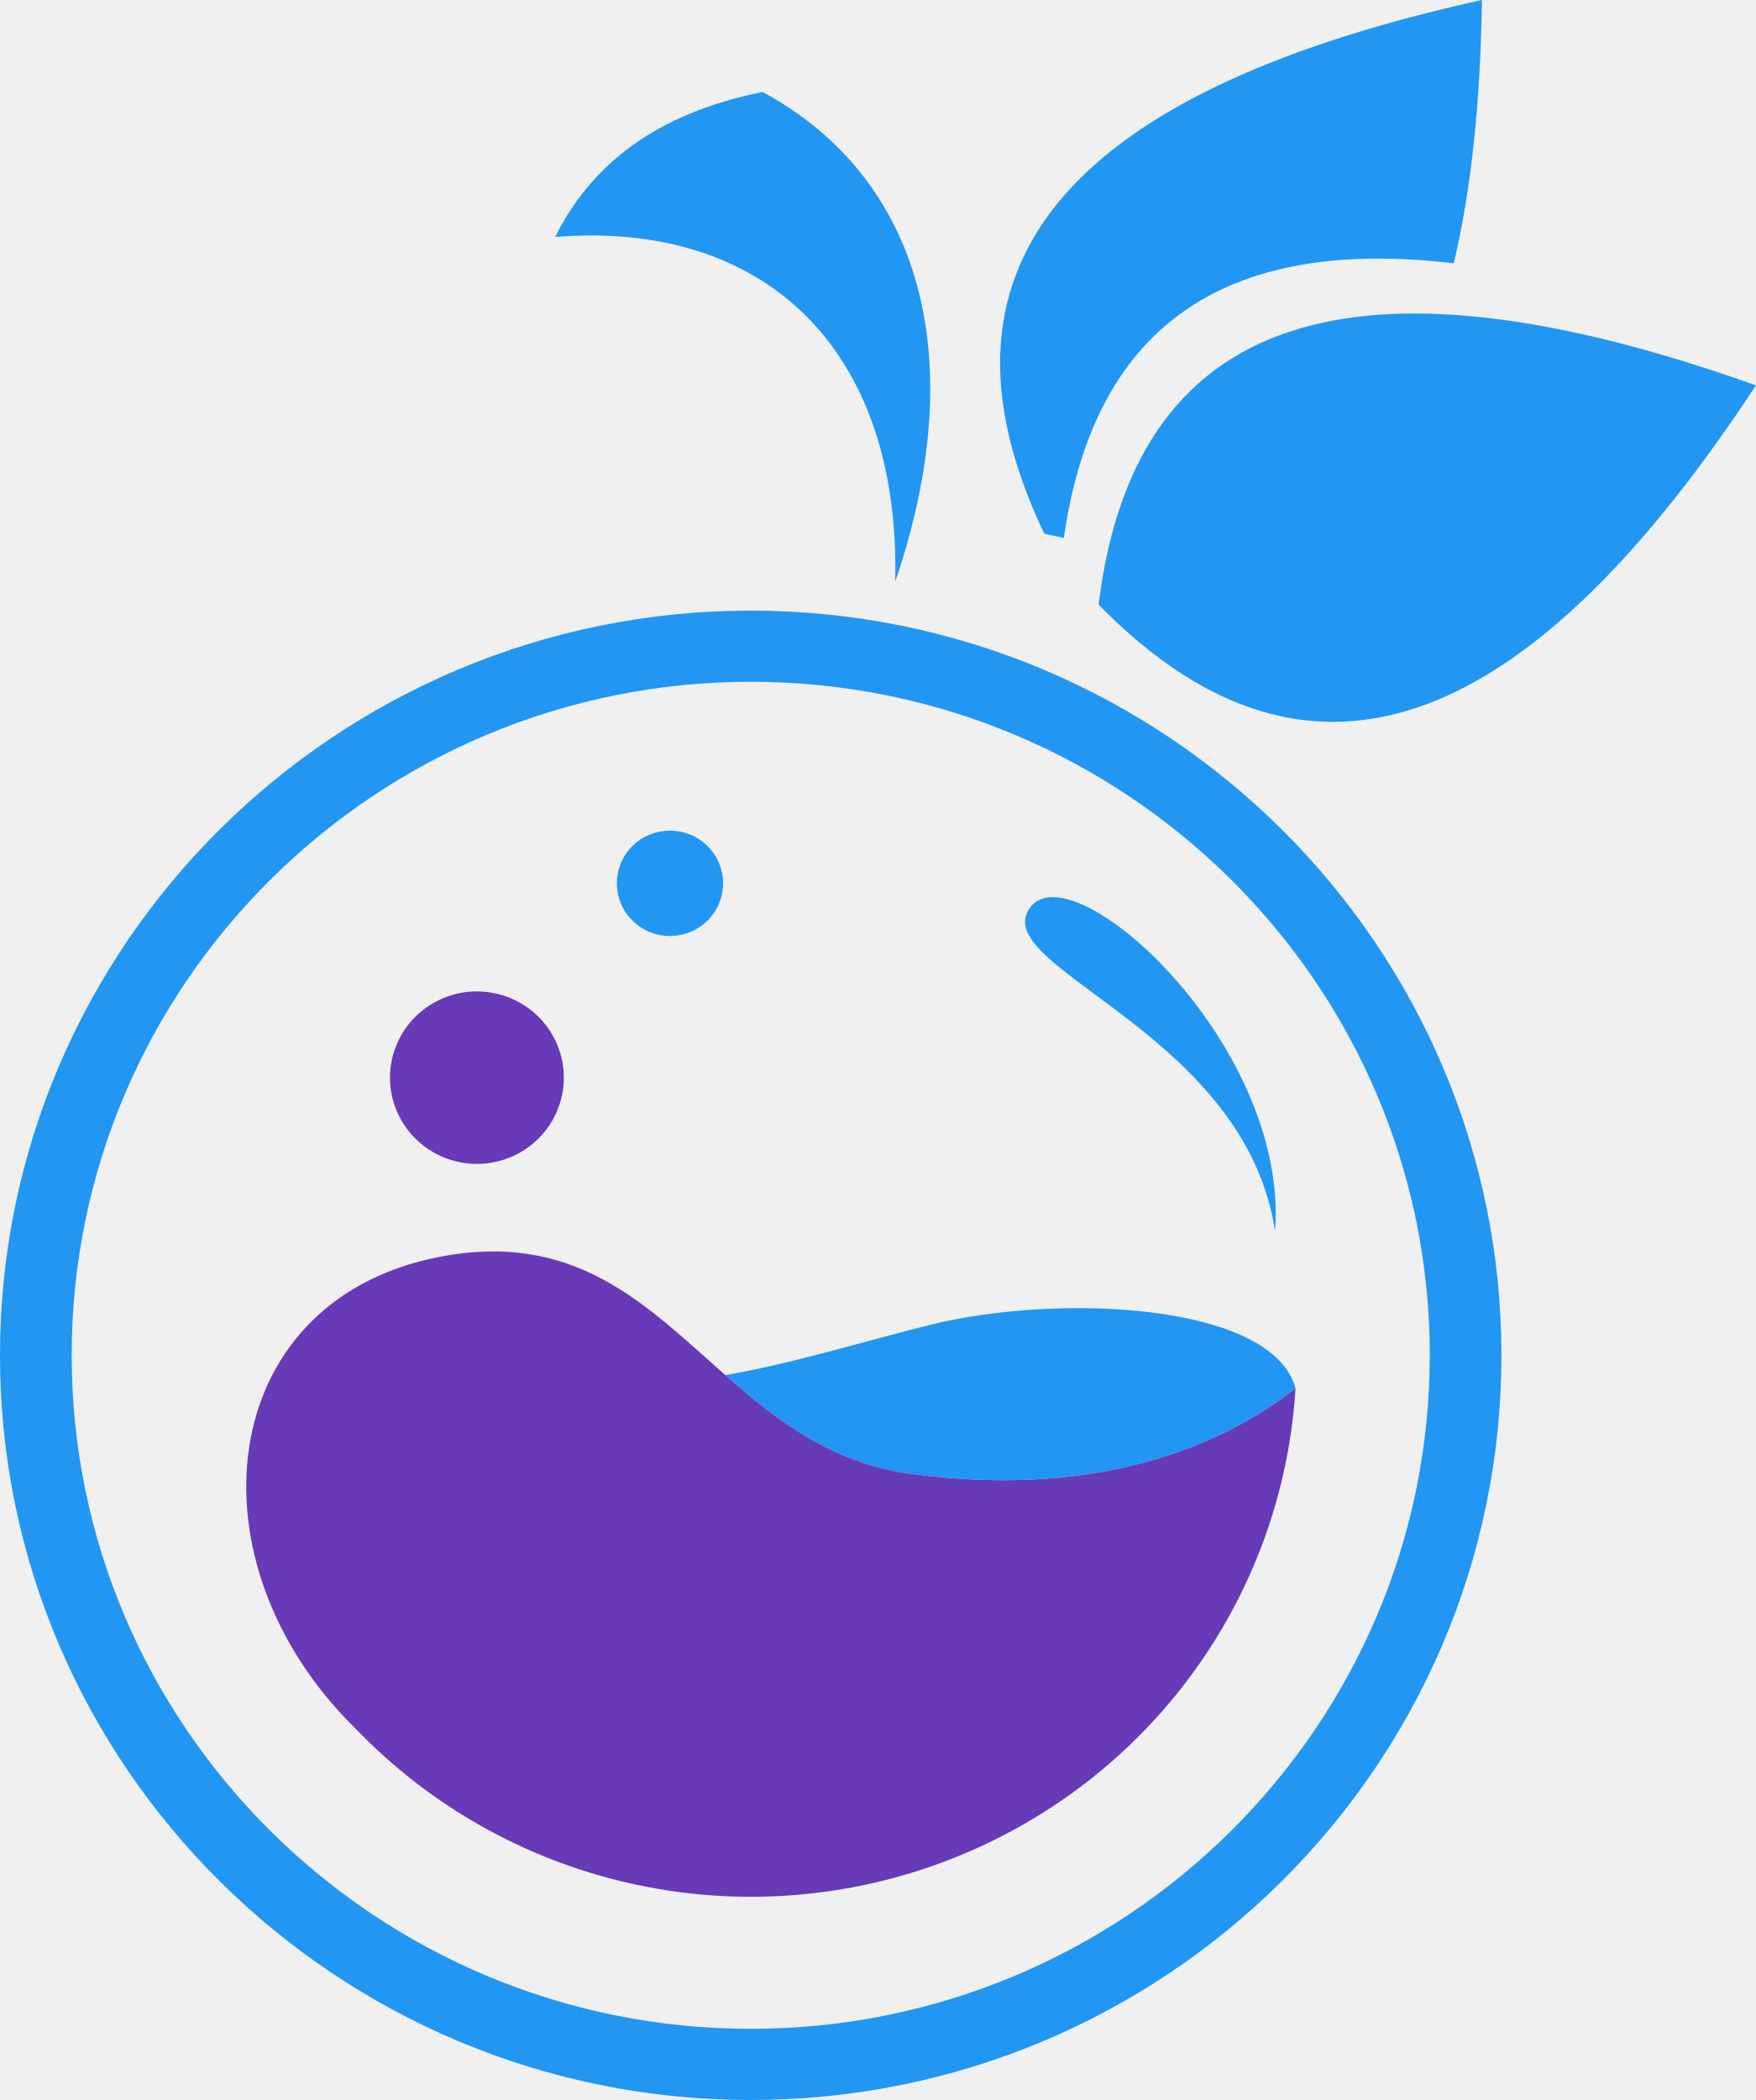
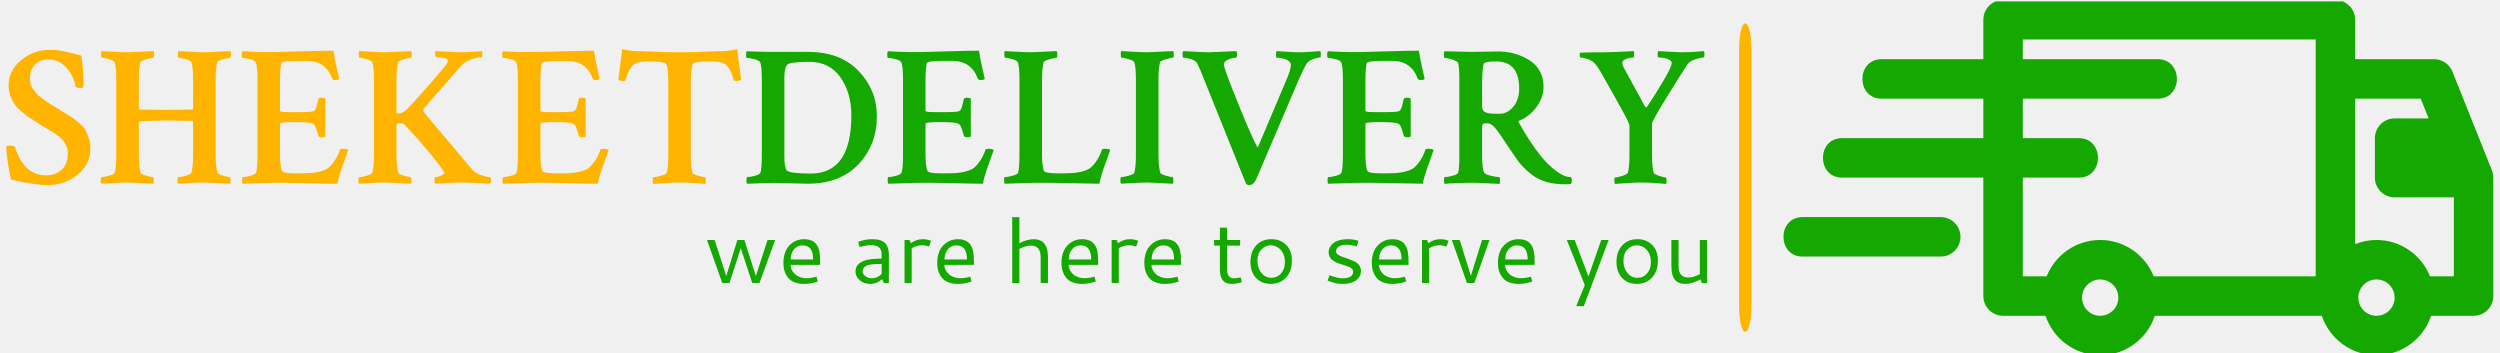
- <svg xmlns="http://www.w3.org/2000/svg" width="46" height="55" viewBox="0 0 46 55" fill="none">
-   <g clip-path="url(#clip0)">
-     <path d="M19.667 55C8.822 55 0 46.25 0 35.497C0 24.743 8.823 15.993 19.667 15.993C30.511 15.993 39.333 24.743 39.333 35.497C39.333 46.25 30.512 55 19.667 55ZM19.667 17.856C9.859 17.856 1.878 25.769 1.878 35.496C1.878 45.223 9.859 53.136 19.667 53.136C29.475 53.136 37.456 45.221 37.456 35.494C37.456 25.767 29.477 17.856 19.667 17.856Z" fill="#2196F3" />
-     <path d="M33.939 36.362C33.327 34.113 27.719 33.871 24.381 34.695C22.633 35.128 20.846 35.692 19.003 36.016C20.352 37.203 21.8 38.325 23.879 38.604C29.036 39.294 32.24 37.69 33.939 36.362Z" fill="#2196F3" />
-     <path d="M23.879 38.604C21.796 38.325 20.352 37.203 19.003 36.016C16.916 34.179 15.059 32.189 11.415 32.938C5.622 34.129 4.86 40.925 9.333 45.292C11.254 47.286 13.72 48.682 16.428 49.308C19.137 49.934 21.971 49.762 24.583 48.814C27.195 47.867 29.471 46.184 31.133 43.972C32.794 41.761 33.77 39.117 33.938 36.364C32.24 37.69 29.036 39.294 23.879 38.604Z" fill="#673AB7" />
-     <path d="M26.91 23.896C26.188 25.433 32.632 27.138 33.403 32.242C33.775 27.218 27.805 21.996 26.91 23.896Z" fill="#2196F3" />
-     <path d="M13.365 30.311C14.527 29.834 15.078 28.513 14.597 27.36C14.116 26.208 12.784 25.661 11.622 26.138C10.46 26.616 9.909 27.936 10.39 29.089C10.871 30.241 12.203 30.788 13.365 30.311Z" fill="#673AB7" />
-     <path d="M18.535 24.11C19.079 23.571 19.079 22.698 18.535 22.159C17.992 21.62 17.111 21.62 16.567 22.159C16.024 22.698 16.024 23.571 16.567 24.11C17.111 24.649 17.992 24.649 18.535 24.11Z" fill="#2196F3" />
-     <path d="M23.451 15.238C25.462 9.348 24.11 4.643 19.979 2.409C17.154 2.978 15.478 4.334 14.544 6.205C20.084 5.761 23.6 9.199 23.451 15.238Z" fill="#2196F3" />
-     <path d="M46 10.092C36.049 6.551 29.768 7.765 28.781 15.835C34.484 21.67 40.229 18.877 46 10.092Z" fill="#2196F3" />
-     <path d="M38.085 6.896C38.547 4.941 38.786 2.63 38.822 0C28.502 2.279 23.847 6.634 27.358 13.978C27.533 14.02 27.701 14.054 27.87 14.088C28.691 8.341 32.303 6.213 38.085 6.896Z" fill="#2196F3" />
+ <svg xmlns="http://www.w3.org/2000/svg" version="1.1" width="1000" height="141" viewBox="0 0 1000 141">
+   <g transform="matrix(1,0,0,1,-0.6060606,0.5483563)">
+     <svg viewBox="0 0 396 56" data-background-color="#ffffff" preserveAspectRatio="xMidYMid meet" height="141" width="1000">
+       <g id="tight-bounds" transform="matrix(1,0,0,1,0.24,-0.2177869)">
+         <svg viewBox="0 0 395.52 56.436" height="56.436" width="395.52">
+           <g>
+             <svg viewBox="0 0 578.106 82.488" height="56.436" width="395.52">
+               <g>
+                 <rect width="2.848" height="71.625" x="402.976" y="5.432" fill="#ffb400" opacity="1" stroke-width="0" stroke="transparent" fill-opacity="1" class="rect-i$-0" data-fill-palette-color="primary" rx="1%" id="i$-0" data-palette-color="#ffb400" />
+               </g>
+               <g transform="matrix(1,0,0,1,0,11.40032)">
+                 <svg viewBox="0 0 395.52 59.688" height="59.688" width="395.52">
+                   <g id="textblocktransform">
+                     <svg viewBox="0 0 395.52 59.688" height="59.688" width="395.52" id="textblock">
+                       <g>
+                         <svg viewBox="0 0 395.52 31.582" height="31.582" width="395.52">
+                           <g transform="matrix(1,0,0,1,0,0)">
+                             <svg width="395.52" viewBox="1.27 -32.81 415.79 33.3" height="31.582" data-palette-color="#ffb400">
+                               <g class="undefined-text-0" data-fill-palette-color="primary" id="text-0">
+                                 <path d="M1.86-23.93L1.86-23.93Q1.86-27.59 4.93-30.1 8.01-32.62 11.87-32.62L11.87-32.62Q13.23-32.62 14.26-32.47 15.28-32.32 17.11-31.86 18.95-31.4 19.63-31.25L19.63-31.25Q20.21-27.93 20.21-23.73L20.21-23.73Q20.12-23.29 19.63-23.29L19.63-23.29Q18.31-23.29 18.21-23.73L18.21-23.73Q17.92-25.98 16.11-28.13 14.31-30.27 11.72-30.27L11.72-30.27Q9.47-30.27 8.28-29 7.08-27.73 7.08-25.59L7.08-25.59Q7.08-24.85 7.25-24.19 7.42-23.54 7.93-22.9 8.45-22.27 8.76-21.85 9.08-21.44 9.99-20.8 10.89-20.17 11.21-19.92 11.52-19.68 12.67-18.97 13.82-18.26 14.06-18.16L14.06-18.16Q14.36-17.92 15.7-17.11 17.04-16.31 17.58-15.94 18.12-15.58 19.14-14.7 20.17-13.82 20.63-13.04 21.09-12.26 21.48-11.06 21.88-9.86 21.88-8.5L21.88-8.5Q21.88-4.59 18.73-2.05 15.58 0.49 11.43 0.49L11.43 0.49Q8.5 0.49 2.44-0.88L2.44-0.88Q2-2.64 1.64-5.3 1.27-7.96 1.27-8.79L1.27-8.79Q1.32-9.18 2.05-9.18L2.05-9.18Q3.32-9.18 3.47-8.79L3.47-8.79Q3.66-7.91 4.15-6.86 4.64-5.81 5.49-4.61 6.35-3.42 7.79-2.66 9.23-1.9 11.04-1.9L11.04-1.9Q13.33-1.9 14.84-3.27 16.36-4.64 16.36-7.37L16.36-7.37Q16.36-8.2 16.04-8.98 15.72-9.77 15.31-10.3 14.89-10.84 14.09-11.47 13.28-12.11 12.74-12.45 12.21-12.79 11.16-13.4 10.11-14.01 9.67-14.26L9.67-14.26Q9.52-14.4 9.13-14.65L9.13-14.65Q7.71-15.53 6.98-16.02 6.25-16.5 5.1-17.46 3.96-18.41 3.37-19.24 2.78-20.07 2.32-21.29 1.86-22.51 1.86-23.93ZM56-1.46L56-1.46Q56.2-1.46 56.2-0.54L56.2-0.54Q56.2-0.15 56.1 0.15L56.1 0.15Q50.24-0.15 49.9-0.15L49.9-0.15Q48.92-0.15 47.85-0.1 46.77-0.05 45.48 0.02 44.19 0.1 43.41 0.15L43.41 0.15Q43.21-0.05 43.21-0.54L43.21-0.54Q43.21-1.46 43.41-1.46L43.41-1.46Q43.99-1.46 45.24-1.81 46.48-2.15 46.63-2.54L46.63-2.54Q47.02-4.05 47.02-6.64L47.02-6.64 47.02-15.04 46.92-15.23Q42.33-15.33 40.48-15.33L40.48-15.33Q33.74-15.23 33.74-15.09L33.74-15.09 33.74-6.93Q33.74-4.25 34.18-2.54L34.18-2.54Q34.27-2.2 35.52-1.83 36.77-1.46 37.2-1.46L37.2-1.46Q37.4-1.46 37.4-0.54L37.4-0.54Q37.4-0.15 37.3 0.15L37.3 0.15Q31.44-0.15 31.1-0.15L31.1-0.15Q30.12-0.15 29.05-0.1 27.98-0.05 26.68 0.02 25.39 0.1 24.61 0.15L24.61 0.15Q24.41-0.05 24.41-0.54L24.41-0.54Q24.41-1.46 24.61-1.46L24.61-1.46Q25.19-1.46 26.44-1.81 27.68-2.15 27.83-2.54L27.83-2.54Q28.22-4.05 28.22-6.64L28.22-6.64 28.22-25.49Q28.22-28.42 27.83-29.59L27.83-29.59Q27.63-29.98 26.46-30.35 25.29-30.71 24.7-30.71L24.7-30.71Q24.51-30.71 24.51-31.45L24.51-31.45Q24.51-32.23 24.61-32.32L24.61-32.32Q24.85-32.32 27.32-32.18 29.78-32.03 31.1-32.03L31.1-32.03Q31.49-32.03 37.35-32.32L37.35-32.32Q37.5-31.88 37.5-31.54L37.5-31.54Q37.5-30.71 37.3-30.71L37.3-30.71Q36.86-30.71 35.54-30.32 34.23-29.93 34.13-29.59L34.13-29.59Q33.74-28.08 33.74-25.29L33.74-25.29 33.74-18.16 33.84-18.02Q38.62-17.92 40.48-17.92L40.48-17.92Q42.53-17.92 46.92-18.02L46.92-18.02Q47.02-18.12 47.02-18.21L47.02-18.21 47.02-25.49Q47.02-28.42 46.63-29.59L46.63-29.59Q46.43-29.98 45.26-30.35 44.09-30.71 43.5-30.71L43.5-30.71Q43.31-30.71 43.31-31.45L43.31-31.45Q43.31-32.23 43.41-32.32L43.41-32.32Q43.65-32.32 46.12-32.18 48.58-32.03 49.9-32.03L49.9-32.03Q50.29-32.03 56.15-32.32L56.15-32.32Q56.3-31.88 56.3-31.54L56.3-31.54Q56.3-30.71 56.1-30.71L56.1-30.71Q55.66-30.71 54.34-30.32 53.02-29.93 52.93-29.59L52.93-29.59Q52.54-28.08 52.54-25.29L52.54-25.29 52.54-6.93Q52.54-4.25 52.98-2.54L52.98-2.54Q53.07-2.2 54.32-1.83 55.56-1.46 56-1.46ZM65.62-32.08L65.62-32.08Q67.77-32.08 73.19-32.25 78.61-32.42 81.39-32.42L81.39-32.42Q81.59-30.96 82.17-28.34 82.76-25.73 82.81-25.49L82.81-25.49Q82.56-25.24 81.78-25.24L81.78-25.24Q81.25-25.24 81.1-25.59L81.1-25.59Q79.49-29.93 74.85-29.93L74.85-29.93 72.31-29.93Q68.7-29.93 68.6-29.3L68.6-29.3Q68.31-27.93 68.31-25.34L68.31-25.34 68.31-17.68Q68.31-17.38 70.45-17.38L70.45-17.38 72.99-17.38Q73.04-17.38 73.19-17.38L73.19-17.38Q76.02-17.38 76.56-17.63 77.09-17.87 77.39-19.34L77.39-19.34Q77.53-20.07 77.68-20.56L77.68-20.56Q77.73-20.9 78.46-20.9L78.46-20.9Q79.15-20.9 79.39-20.65L79.39-20.65 79.39-11.43Q79.19-11.23 78.46-11.23L78.46-11.23Q77.83-11.23 77.68-11.62L77.68-11.62Q77.34-12.94 77.07-13.57 76.8-14.21 76.73-14.26 76.66-14.31 76.31-14.55L76.31-14.55Q75.68-14.94 71.82-14.94L71.82-14.94Q68.31-14.94 68.31-14.55L68.31-14.55 68.31-6.98Q68.31-4.3 68.75-3.03L68.75-3.03Q68.99-2.39 72.07-2.39L72.07-2.39 73.87-2.39Q77.68-2.39 79.68-3.42L79.68-3.42Q80.46-3.81 81.44-5.13 82.42-6.45 82.95-8.11L82.95-8.11Q83-8.4 83.64-8.4L83.64-8.4Q84.71-8.4 85-8.11L85-8.11Q84.86-7.67 84.3-6.1 83.74-4.54 83.44-3.74 83.15-2.93 82.81-1.76 82.47-0.59 82.37 0.15L82.37 0.15Q80.41 0.15 74.29 0 68.16-0.15 65.67-0.05L65.67-0.05 59.17 0.15Q59.03 0 59.03-0.63L59.03-0.63Q59.03-1.46 59.17-1.46L59.17-1.46Q59.81-1.46 61.03-1.78 62.25-2.1 62.45-2.54L62.45-2.54Q62.79-3.56 62.79-6.98L62.79-6.98 62.79-25.44Q62.79-28.37 62.45-29.44L62.45-29.44Q62.3-29.98 61.08-30.32 59.86-30.66 59.13-30.66L59.13-30.66Q58.93-30.66 58.93-31.4L58.93-31.4Q58.93-32.08 59.13-32.28L59.13-32.28Q62.35-32.08 65.62-32.08ZM96.82-25.29L96.82-25.29 96.82-17.43Q96.82-17.29 96.89-17.21 96.97-17.14 97.06-17.09L97.06-17.09 97.11-17.09 97.5-17.09Q98.53-17.09 100.04-18.75L100.04-18.75Q103.95-22.95 108.64-28.52L108.64-28.52Q109.42-29.44 109.42-29.98L109.42-29.98Q109.42-30.47 108.34-30.66 107.27-30.86 106.54-30.86L106.54-30.86Q106.34-30.86 106.29-31.42 106.24-31.98 106.34-32.32L106.34-32.32Q111.76-32.03 112.25-32.03L112.25-32.03Q113.18-32.03 114.08-32.08 114.98-32.13 116.03-32.2 117.08-32.28 117.77-32.32L117.77-32.32Q117.86-32.13 117.84-31.49 117.81-30.86 117.67-30.86L117.67-30.86Q114.25-30.47 112.74-28.81L112.74-28.81 103.65-18.46Q103.12-17.82 103.75-17.09L103.75-17.09 115.18-3.52Q116.06-2.44 117.55-1.95 119.04-1.46 119.72-1.46L119.72-1.46Q119.96-1.46 119.96-0.54L119.96-0.54Q119.96-0.15 119.82 0.15L119.82 0.15Q113.96-0.15 113.13-0.15L113.13-0.15Q111.56-0.15 109.39-0.02 107.22 0.1 106.34 0.15L106.34 0.15Q106.14-0.05 106.14-0.76 106.14-1.46 106.34-1.46L106.34-1.46Q106.88-1.46 107.71-1.81 108.54-2.15 108.54-2.54L108.54-2.54Q108.54-2.78 107.17-4.59 105.8-6.4 103.41-9.2 101.02-12.01 98.67-14.45L98.67-14.45Q98.48-14.65 97.6-14.65L97.6-14.65Q96.82-14.65 96.82-14.06L96.82-14.06 96.82-6.84Q96.82-4.25 97.26-2.54L97.26-2.54Q97.36-2.2 98.6-1.83 99.85-1.46 100.29-1.46L100.29-1.46Q100.48-1.46 100.48-0.54L100.48-0.54Q100.48-0.15 100.38 0.15L100.38 0.15Q94.52-0.15 94.18-0.15L94.18-0.15Q93.21-0.15 92.13-0.1 91.06-0.05 89.76 0.02 88.47 0.1 87.69 0.15L87.69 0.15Q87.49-0.05 87.49-0.54L87.49-0.54Q87.49-1.46 87.69-1.46L87.69-1.46Q88.27-1.46 89.52-1.81 90.76-2.15 90.91-2.54L90.91-2.54Q91.3-4.05 91.3-6.64L91.3-6.64 91.3-25.49Q91.3-28.42 90.91-29.59L90.91-29.59Q90.72-29.98 89.54-30.35 88.37-30.71 87.79-30.71L87.79-30.71Q87.59-30.71 87.59-31.45L87.59-31.45Q87.59-32.23 87.69-32.32L87.69-32.32Q87.93-32.32 90.4-32.18 92.86-32.03 94.18-32.03L94.18-32.03Q94.57-32.03 100.43-32.32L100.43-32.32Q100.58-31.88 100.58-31.54L100.58-31.54Q100.58-30.71 100.38-30.71L100.38-30.71Q99.94-30.71 98.63-30.32 97.31-29.93 97.21-29.59L97.21-29.59Q96.82-28.08 96.82-25.29ZM129.38-32.08L129.38-32.08Q131.53-32.08 136.95-32.25 142.37-32.42 145.16-32.42L145.16-32.42Q145.35-30.96 145.94-28.34 146.52-25.73 146.57-25.49L146.57-25.49Q146.33-25.24 145.55-25.24L145.55-25.24Q145.01-25.24 144.86-25.59L144.86-25.59Q143.25-29.93 138.61-29.93L138.61-29.93 136.07-29.93Q132.46-29.93 132.36-29.3L132.36-29.3Q132.07-27.93 132.07-25.34L132.07-25.34 132.07-17.68Q132.07-17.38 134.22-17.38L134.22-17.38 136.76-17.38Q136.81-17.38 136.95-17.38L136.95-17.38Q139.78-17.38 140.32-17.63 140.86-17.87 141.15-19.34L141.15-19.34Q141.3-20.07 141.45-20.56L141.45-20.56Q141.49-20.9 142.23-20.9L142.23-20.9Q142.91-20.9 143.15-20.65L143.15-20.65 143.15-11.43Q142.96-11.23 142.23-11.23L142.23-11.23Q141.59-11.23 141.45-11.62L141.45-11.62Q141.1-12.94 140.83-13.57 140.57-14.21 140.49-14.26 140.42-14.31 140.08-14.55L140.08-14.55Q139.44-14.94 135.59-14.94L135.59-14.94Q132.07-14.94 132.07-14.55L132.07-14.55 132.07-6.98Q132.07-4.3 132.51-3.03L132.51-3.03Q132.75-2.39 135.83-2.39L135.83-2.39 137.64-2.39Q141.45-2.39 143.45-3.42L143.45-3.42Q144.23-3.81 145.2-5.13 146.18-6.45 146.72-8.11L146.72-8.11Q146.77-8.4 147.4-8.4L147.4-8.4Q148.48-8.4 148.77-8.11L148.77-8.11Q148.62-7.67 148.06-6.1 147.5-4.54 147.21-3.74 146.91-2.93 146.57-1.76 146.23-0.59 146.13 0.15L146.13 0.15Q144.18 0.15 138.05 0 131.92-0.15 129.43-0.05L129.43-0.05 122.94 0.15Q122.79 0 122.79-0.63L122.79-0.63Q122.79-1.46 122.94-1.46L122.94-1.46Q123.57-1.46 124.79-1.78 126.02-2.1 126.21-2.54L126.21-2.54Q126.55-3.56 126.55-6.98L126.55-6.98 126.55-25.44Q126.55-28.37 126.21-29.44L126.21-29.44Q126.06-29.98 124.84-30.32 123.62-30.66 122.89-30.66L122.89-30.66Q122.7-30.66 122.7-31.4L122.7-31.4Q122.7-32.08 122.89-32.28L122.89-32.28Q126.11-32.08 129.38-32.08ZM160.75-32.15Q164.05-32.03 166.15-32.03 168.25-32.03 171.57-32.15 174.89-32.28 176.89-32.32L176.89-32.32Q178.11-32.32 180.26-32.81L180.26-32.81 181.19-25.34Q180.85-25 179.87-25L179.87-25Q179.48-25 179.38-25.24L179.38-25.24Q178.7-27.93 177.58-28.88 176.45-29.83 174.06-29.83L174.06-29.83Q169.52-29.83 169.32-29L169.32-29Q168.88-27.59 168.88-24.41L168.88-24.41 168.88-6.79Q168.88-4.15 169.32-2.54L169.32-2.54Q169.37-2.2 170.64-1.83 171.91-1.46 172.35-1.46L172.35-1.46Q172.55-1.46 172.55-0.59L172.55-0.59Q172.55-0.1 172.45 0.2L172.45 0.2Q171.81 0.15 170.57 0.05 169.32-0.05 168.27-0.1 167.22-0.15 166.25-0.15L166.25-0.15Q164.93-0.15 162.61 0 160.29 0.15 159.75 0.2L159.75 0.2Q159.56 0 159.56-0.59L159.56-0.59Q159.56-1.46 159.75-1.46L159.75-1.46Q160.34-1.46 161.58-1.81 162.83-2.15 162.98-2.54L162.98-2.54Q163.37-3.86 163.37-6.59L163.37-6.59 163.37-24.27Q163.37-28.32 162.93-29L162.93-29Q162.54-29.83 158.29-29.83L158.29-29.83Q155.9-29.83 154.77-28.88 153.65-27.93 152.92-25.29L152.92-25.29Q152.87-25 152.43-25L152.43-25Q151.5-25 151.16-25.39L151.16-25.39 152.09-32.81Q154.24-32.32 155.46-32.32L155.46-32.32Q157.46-32.28 160.75-32.15Z" fill="#ffb400" data-fill-palette-color="primary" />
+                                 <path d="M189.1-32.13L189.1-32.13Q189.1-32.13 197.55-32.13L197.55-32.13Q205.51-32.13 209.97-27.44 214.44-22.75 214.44-16.41L214.44-16.41Q214.44-9.38 209.93-4.61 205.41 0.15 197.5 0.15L197.5 0.15Q196.47 0.15 193.47 0.05 190.47-0.05 189.15-0.05L189.15-0.05 182.65 0.15Q182.51 0 182.51-0.63L182.51-0.63Q182.51-1.46 182.65-1.46L182.65-1.46Q183.29-1.46 184.51-1.78 185.73-2.1 185.93-2.54L185.93-2.54Q186.27-3.56 186.27-6.98L186.27-6.98 186.27-25.44Q186.27-28.37 185.93-29.44L185.93-29.44Q185.78-29.98 184.56-30.32 183.34-30.66 182.61-30.66L182.61-30.66Q182.41-30.66 182.41-31.4L182.41-31.4Q182.41-32.08 182.61-32.28L182.61-32.28Q185.83-32.13 189.1-32.13ZM191.79-25.88L191.79-25.88 191.79-6.74Q191.79-4 192.32-3.13L192.32-3.13Q193.1-2.34 198.28-2.34L198.28-2.34Q208.19-2.34 208.19-16.6L208.19-16.6Q208.19-22.07 205.53-25.88 202.87-29.69 197.94-29.69L197.94-29.69 197.69-29.69Q193.01-29.69 192.42-28.91L192.42-28.91Q191.79-28.03 191.79-25.88ZM223.67-32.08L223.67-32.08Q225.82-32.08 231.24-32.25 236.66-32.42 239.44-32.42L239.44-32.42Q239.63-30.96 240.22-28.34 240.81-25.73 240.86-25.49L240.86-25.49Q240.61-25.24 239.83-25.24L239.83-25.24Q239.29-25.24 239.15-25.59L239.15-25.59Q237.54-29.93 232.9-29.93L232.9-29.93 230.36-29.93Q226.74-29.93 226.65-29.3L226.65-29.3Q226.35-27.93 226.35-25.34L226.35-25.34 226.35-17.68Q226.35-17.38 228.5-17.38L228.5-17.38 231.04-17.38Q231.09-17.38 231.24-17.38L231.24-17.38Q234.07-17.38 234.61-17.63 235.14-17.87 235.44-19.34L235.44-19.34Q235.58-20.07 235.73-20.56L235.73-20.56Q235.78-20.9 236.51-20.9L236.51-20.9Q237.19-20.9 237.44-20.65L237.44-20.65 237.44-11.43Q237.24-11.23 236.51-11.23L236.51-11.23Q235.88-11.23 235.73-11.62L235.73-11.62Q235.39-12.94 235.12-13.57 234.85-14.21 234.78-14.26 234.7-14.31 234.36-14.55L234.36-14.55Q233.73-14.94 229.87-14.94L229.87-14.94Q226.35-14.94 226.35-14.55L226.35-14.55 226.35-6.98Q226.35-4.3 226.79-3.03L226.79-3.03Q227.04-2.39 230.11-2.39L230.11-2.39 231.92-2.39Q235.73-2.39 237.73-3.42L237.73-3.42Q238.51-3.81 239.49-5.13 240.46-6.45 241-8.11L241-8.11Q241.05-8.4 241.69-8.4L241.69-8.4Q242.76-8.4 243.05-8.11L243.05-8.11Q242.91-7.67 242.34-6.1 241.78-4.54 241.49-3.74 241.2-2.93 240.86-1.76 240.51-0.59 240.42 0.15L240.42 0.15Q238.46 0.15 232.33 0 226.21-0.15 223.72-0.05L223.72-0.05 217.22 0.15Q217.08 0 217.08-0.63L217.08-0.63Q217.08-1.46 217.22-1.46L217.22-1.46Q217.86-1.46 219.08-1.78 220.3-2.1 220.49-2.54L220.49-2.54Q220.84-3.56 220.84-6.98L220.84-6.98 220.84-25.44Q220.84-28.37 220.49-29.44L220.49-29.44Q220.35-29.98 219.13-30.32 217.91-30.66 217.17-30.66L217.17-30.66Q216.98-30.66 216.98-31.4L216.98-31.4Q216.98-32.08 217.17-32.28L217.17-32.28Q220.4-32.08 223.67-32.08ZM254.87-25.29L254.87-25.29 254.87-6.93Q254.87-4.54 255.31-3.03L255.31-3.03Q255.55-2.39 258.63-2.39L258.63-2.39 260.43-2.39Q264.24-2.39 266.24-3.42L266.24-3.42Q267.02-3.81 268-5.13 268.98-6.45 269.52-8.11L269.52-8.11Q269.56-8.4 270.2-8.4L270.2-8.4Q271.27-8.4 271.57-8.11L271.57-8.11Q271.42-7.67 270.86-6.1 270.3-4.54 270-3.74 269.71-2.93 269.37-1.76 269.03-0.59 268.93 0.15L268.93 0.15Q266.98 0.15 260.85 0 254.72-0.15 252.23-0.05L252.23-0.05 245.74 0.15Q245.59 0 245.59-0.63L245.59-0.63Q245.59-1.46 245.74-1.46L245.74-1.46Q246.37-1.46 247.59-1.78 248.81-2.1 249.01-2.54L249.01-2.54Q249.35-3.56 249.35-6.98L249.35-6.98 249.35-25.44Q249.35-28.42 248.96-29.59L248.96-29.59Q248.76-29.98 247.59-30.35 246.42-30.71 245.83-30.71L245.83-30.71Q245.64-30.71 245.64-31.45L245.64-31.45Q245.64-32.23 245.74-32.32L245.74-32.32Q245.98-32.32 248.45-32.18 250.91-32.03 252.23-32.03L252.23-32.03Q252.62-32.03 258.48-32.32L258.48-32.32Q258.63-31.88 258.63-31.54L258.63-31.54Q258.63-30.71 258.43-30.71L258.43-30.71Q257.99-30.71 256.67-30.32 255.35-29.93 255.26-29.59L255.26-29.59Q254.87-28.08 254.87-25.29ZM277.86-6.64L277.86-25.49Q277.86-28.42 277.47-29.59L277.47-29.59Q277.28-29.98 276.1-30.35 274.93-30.71 274.35-30.71L274.35-30.71Q274.15-30.71 274.15-31.45L274.15-31.45Q274.15-32.23 274.25-32.32L274.25-32.32Q274.49-32.32 276.96-32.18 279.42-32.03 280.74-32.03L280.74-32.03Q281.13-32.03 286.99-32.32L286.99-32.32Q287.14-31.88 287.14-31.54L287.14-31.54Q287.14-30.71 286.94-30.71L286.94-30.71Q286.5-30.71 285.19-30.32 283.87-29.93 283.77-29.59L283.77-29.59Q283.38-28.08 283.38-25.29L283.38-25.29 283.38-6.93Q283.38-4.25 283.82-2.54L283.82-2.54Q283.92-2.2 285.16-1.83 286.41-1.46 286.85-1.46L286.85-1.46Q287.04-1.46 287.04-0.54L287.04-0.54Q287.04-0.15 286.94 0.15L286.94 0.15Q281.08-0.15 280.74-0.15L280.74-0.15Q279.77-0.15 278.69-0.1 277.62-0.05 276.32 0.02 275.03 0.1 274.25 0.15L274.25 0.15Q274.05-0.05 274.05-0.54L274.05-0.54Q274.05-1.46 274.25-1.46L274.25-1.46Q274.83-1.46 276.08-1.81 277.33-2.15 277.47-2.54L277.47-2.54Q277.86-4.05 277.86-6.64L277.86-6.64ZM295.78-32.03L295.78-32.03Q296.46-32.03 302.47-32.32L302.47-32.32Q302.62-32.13 302.62-31.42 302.62-30.71 302.42-30.71L302.42-30.71Q302.03-30.71 301.39-30.59 300.76-30.47 300.08-30.05 299.39-29.64 299.39-29L299.39-29Q299.39-28.08 303.1-18.99L303.1-18.99Q303.69-17.43 304.08-16.6L304.08-16.6Q304.67-15.09 305.55-13.11 306.42-11.13 307.06-9.86 307.69-8.59 307.69-8.69L307.69-8.69 314.82-25.54Q315.8-27.83 315.8-28.91L315.8-28.91Q315.8-29.79 314.65-30.25 313.5-30.71 312.33-30.71L312.33-30.71Q312.14-30.71 312.16-31.42 312.19-32.13 312.28-32.32L312.28-32.32Q312.72-32.32 314.63-32.18 316.53-32.03 317.7-32.03L317.7-32.03Q318.97-32.03 320.63-32.15 322.29-32.28 323.03-32.32L323.03-32.32Q323.12-32.08 323.12-31.59L323.12-31.59Q323.12-30.76 323.03-30.76L323.03-30.76Q322.39-30.76 321.34-30.4 320.29-30.03 319.71-29.35L319.71-29.35Q318.97-28.17 317.61-25.05L317.61-25.05 307.45-1.27Q306.72 0.49 305.55 0.49L305.55 0.49Q305.06 0.49 304.76 0L304.76 0 294.71-25Q293.58-27.93 292.85-29.35L292.85-29.35Q292.51-29.98 291.34-30.35 290.16-30.71 289.48-30.71L289.48-30.71Q289.29-30.71 289.29-31.45L289.29-31.45Q289.29-32.13 289.43-32.32L289.43-32.32Q289.77-32.32 292.12-32.18 294.46-32.03 295.78-32.03ZM331.37-32.08L331.37-32.08Q333.52-32.08 338.94-32.25 344.36-32.42 347.14-32.42L347.14-32.42Q347.34-30.96 347.93-28.34 348.51-25.73 348.56-25.49L348.56-25.49Q348.32-25.24 347.53-25.24L347.53-25.24Q347-25.24 346.85-25.59L346.85-25.59Q345.24-29.93 340.6-29.93L340.6-29.93 338.06-29.93Q334.45-29.93 334.35-29.3L334.35-29.3Q334.06-27.93 334.06-25.34L334.06-25.34 334.06-17.68Q334.06-17.38 336.21-17.38L336.21-17.38 338.75-17.38Q338.79-17.38 338.94-17.38L338.94-17.38Q341.77-17.38 342.31-17.63 342.85-17.87 343.14-19.34L343.14-19.34Q343.29-20.07 343.43-20.56L343.43-20.56Q343.48-20.9 344.21-20.9L344.21-20.9Q344.9-20.9 345.14-20.65L345.14-20.65 345.14-11.43Q344.95-11.23 344.21-11.23L344.21-11.23Q343.58-11.23 343.43-11.62L343.43-11.62Q343.09-12.94 342.82-13.57 342.55-14.21 342.48-14.26 342.41-14.31 342.07-14.55L342.07-14.55Q341.43-14.94 337.57-14.94L337.57-14.94Q334.06-14.94 334.06-14.55L334.06-14.55 334.06-6.98Q334.06-4.3 334.5-3.03L334.5-3.03Q334.74-2.39 337.82-2.39L337.82-2.39 339.62-2.39Q343.43-2.39 345.44-3.42L345.44-3.42Q346.22-3.81 347.19-5.13 348.17-6.45 348.71-8.11L348.71-8.11Q348.76-8.4 349.39-8.4L349.39-8.4Q350.46-8.4 350.76-8.11L350.76-8.11Q350.61-7.67 350.05-6.1 349.49-4.54 349.2-3.74 348.9-2.93 348.56-1.76 348.22-0.59 348.12 0.15L348.12 0.15Q346.17 0.15 340.04 0 333.91-0.15 331.42-0.05L331.42-0.05 324.93 0.15Q324.78 0 324.78-0.63L324.78-0.63Q324.78-1.46 324.93-1.46L324.93-1.46Q325.56-1.46 326.78-1.78 328-2.1 328.2-2.54L328.2-2.54Q328.54-3.56 328.54-6.98L328.54-6.98 328.54-25.44Q328.54-28.37 328.2-29.44L328.2-29.44Q328.05-29.98 326.83-30.32 325.61-30.66 324.88-30.66L324.88-30.66Q324.68-30.66 324.68-31.4L324.68-31.4Q324.68-32.08 324.88-32.28L324.88-32.28Q328.1-32.08 331.37-32.08ZM366.04-29.79L366.04-29.79Q363.99-29.79 363.21-29.44L363.21-29.44Q362.67-29.2 362.62-24.37L362.62-24.37 362.62-18.75Q362.62-17.68 363.45-17.33 364.28-16.99 365.75-16.99L365.75-16.99 367.01-16.99Q368.82-16.99 370.26-18.7 371.7-20.41 371.7-23.14L371.7-23.14Q371.7-29.79 366.04-29.79ZM366.82-32.23L366.82-32.23Q368.09-32.23 369.48-31.96 370.87-31.69 372.36-31.05 373.85-30.42 375.02-29.49 376.19-28.56 376.93-27.05 377.66-25.54 377.66-23.63L377.66-23.63Q377.66-21 375.95-18.65 374.24-16.31 371.8-15.33L371.8-15.33Q371.41-15.19 371.6-14.84L371.6-14.84Q374.34-9.91 377.07-6.54L377.07-6.54Q378.78-4.44 380.76-2.95 382.74-1.46 384.4-1.46L384.4-1.46Q384.59-1.17 384.59-0.68L384.59-0.68Q384.59-0.2 384.4 0.2L384.4 0.2Q383.81 0.29 382.88 0.29L382.88 0.29Q380.39 0.29 378.37-0.29 376.34-0.88 374.85-2.03 373.36-3.17 372.39-4.25 371.41-5.32 370.34-6.98L370.34-6.98Q369.65-7.96 368.77-9.28 367.89-10.6 367.43-11.3 366.97-12.01 366.38-12.79 365.79-13.57 365.38-13.96 364.96-14.36 364.57-14.5L364.57-14.5Q364.28-14.65 363.4-14.65L363.4-14.65Q362.62-14.65 362.62-13.82L362.62-13.82 362.62-6.93Q362.62-4 363.01-2.78L363.01-2.78Q363.16-2.2 364.65-1.83 366.14-1.46 366.82-1.46L366.82-1.46Q367.01-1.46 367.01-0.63L367.01-0.63Q367.01-0.1 366.92 0.2L366.92 0.2Q361.55-0.1 359.98-0.1L359.98-0.1Q358.67-0.1 357.03-0.02 355.39 0.05 354.42 0.1L354.42 0.1 353.44 0.2Q353.29 0 353.29-0.68L353.29-0.68Q353.29-1.46 353.44-1.46L353.44-1.46Q354.08-1.46 355.32-1.78 356.57-2.1 356.76-2.54L356.76-2.54Q357.05-3.42 357.05-6.98L357.05-6.98 357.05-25.44Q357.05-28.22 356.76-29.44L356.76-29.44Q356.61-29.83 355.32-30.25 354.03-30.66 353.44-30.66L353.44-30.66Q353.25-30.66 353.25-31.4L353.25-31.4Q353.25-32.13 353.44-32.28L353.44-32.28Q358.62-32.13 359.93-32.13L359.93-32.13Q361.3-32.13 363.33-32.18 365.35-32.23 366.82-32.23ZM393.04-32.03L393.04-32.03Q393.92-32.03 399.78-32.32L399.78-32.32Q399.87-32.13 399.85-31.45 399.82-30.76 399.68-30.76L399.68-30.76Q398.9-30.76 397.92-30.42 396.94-30.08 396.94-29.39L396.94-29.39Q396.94-28.96 397.38-28.13L397.38-28.13 402.56-18.65Q402.8-18.41 403.05-18.75L403.05-18.75Q405.15-21.88 407.1-25.2 409.05-28.52 409.05-29.39L409.05-29.39Q409.05-29.93 408.15-30.35 407.25-30.76 405.78-30.76L405.78-30.76Q405.59-30.76 405.59-31.45 405.59-32.13 405.73-32.32L405.73-32.32Q410.66-32.03 411.59-32.03L411.59-32.03Q412.72-32.03 413.62-32.08 414.52-32.13 415.47-32.2 416.43-32.28 416.96-32.32L416.96-32.32Q417.06-31.93 417.06-31.54L417.06-31.54Q417.06-30.76 416.87-30.76L416.87-30.76Q416.13-30.76 414.84-30.32 413.55-29.88 412.96-29.15L412.96-29.15Q411.54-27.05 407.88-21.12 404.22-15.19 404.22-14.55L404.22-14.55 404.22-6.93Q404.22-4.05 404.61-2.54L404.61-2.54Q404.71-2.2 405.95-1.78 407.2-1.37 407.59-1.37L407.59-1.37Q407.78-1.37 407.78-0.59L407.78-0.59Q407.78-0.1 407.69 0.2L407.69 0.2Q407.05 0.15 405.83 0.05 404.61-0.05 403.58-0.1 402.56-0.15 401.58-0.15L401.58-0.15Q400.26-0.15 397.99 0 395.72 0.15 395.19 0.2L395.19 0.2Q394.99 0 394.99-0.59L394.99-0.59Q394.99-1.37 395.14-1.37L395.14-1.37Q395.72-1.37 396.94-1.76 398.16-2.15 398.31-2.54L398.31-2.54Q398.7-3.96 398.7-6.84L398.7-6.84 398.7-14.06Q398.7-14.31 398.38-15.01 398.07-15.72 397.29-17.16 396.5-18.6 395.92-19.65 395.33-20.7 394.01-23.05 392.7-25.39 392.06-26.51L392.06-26.51Q390.65-29.15 389.52-29.88L389.52-29.88Q389.03-30.22 388.08-30.49 387.13-30.76 386.69-30.76L386.69-30.76Q386.54-30.76 386.52-31.25 386.49-31.74 386.59-31.93L386.59-31.93Q387.76-32.03 393.04-32.03Z" fill="#14a800" data-fill-palette-color="secondary" />
+                               </g>
+                             </svg>
+                           </g>
+                         </svg>
+                       </g>
+                       <g transform="matrix(1,0,0,1,163.3102,39.03815)">
+                         <svg viewBox="0 0 232.21 20.649" height="20.649" width="232.21">
+                           <g transform="matrix(1,0,0,1,0,0)">
+                             <svg width="232.21" viewBox="1.46 -36.89 560.57 49.85" height="20.649" data-palette-color="#14a800">
+                               <path d="M10.03 0L1.46-24.12 5.74-24.12 12.28-3.88 18.48-24.12 22.41-24.12 28.86-3.91 35.4-24.12 39.67-24.12 30.86 0 26.83 0 20.41-19.56 14.06 0 10.03 0ZM55.91-24.58L55.91-24.58Q57.66-24.58 59.07-24.16 60.47-23.73 61.4-23.07 62.33-22.41 63-21.35 63.67-20.29 64.02-19.3 64.38-18.31 64.57-16.92 64.77-15.53 64.82-14.5 64.87-13.48 64.87-12.08L64.87-12.08 64.87-10.18 48.29-10.18Q48.29-8.86 48.89-7.56 49.48-6.25 50.57-5.16 51.66-4.08 53.43-3.39 55.2-2.71 57.35-2.71L57.35-2.71Q59.89-2.71 62.84-3.59L62.84-3.59 63.55-0.85Q59.62 0.49 55.83 0.49L55.83 0.49Q53.17 0.49 51.11-0.22 49.05-0.93 47.79-2.06 46.53-3.2 45.73-4.79 44.92-6.37 44.61-7.95 44.31-9.52 44.31-11.28L44.31-11.28Q44.31-13.99 44.97-16.24 45.63-18.48 46.75-20.01 47.87-21.53 49.37-22.58 50.88-23.63 52.52-24.11 54.17-24.58 55.91-24.58ZM55.05-21.12L55.05-21.12Q52.9-21.12 51.35-19.93 49.8-18.75 49.09-16.99 48.39-15.23 48.39-13.21L48.39-13.21 60.98-13.21Q60.98-21.12 55.05-21.12ZM94.08-24.58L94.08-24.58Q96.77-24.58 98.64-23.96 100.51-23.34 101.52-22.14 102.53-20.95 102.97-19.48 103.41-18.02 103.41-16.11L103.41-16.11 103.41 0 100.58 0 99.65-2.2Q96.7 0.49 92.86 0.49L92.86 0.49Q89.45 0.49 87.08-1.57 84.71-3.64 84.71-6.4L84.71-6.4Q84.71-7.86 85.25-9.03 85.78-10.21 86.8-10.99 87.81-11.77 89.1-12.32 90.4-12.87 92.12-13.16 93.84-13.45 95.57-13.57 97.31-13.7 99.38-13.7L99.38-13.7 99.38-15.6Q99.38-16.43 99.32-17.04 99.26-17.65 98.92-18.51 98.58-19.36 97.99-19.91 97.4-20.46 96.23-20.86 95.06-21.26 93.45-21.26L93.45-21.26Q90.96-21.26 87-20.17L87-20.17 86.25-23.1Q90.25-24.58 94.08-24.58ZM99.38-5.13L99.38-10.67 97.89-10.67Q96.5-10.67 95.48-10.62 94.45-10.57 93.07-10.34 91.69-10.11 90.81-9.69 89.93-9.28 89.31-8.48 88.69-7.69 88.69-6.59L88.69-6.59Q88.69-5.05 90.24-3.86 91.79-2.66 93.94-2.66L93.94-2.66Q97.09-2.66 99.38-5.13L99.38-5.13ZM115-24.12L115.76-22.31Q118.81-24.58 122.5-24.58L122.5-24.58Q125.04-24.58 127.11-23.63L127.11-23.63 125.89-20.43Q123.99-21.17 121.94-21.17L121.94-21.17Q118.89-21.17 116.2-19.48L116.2-19.48 116.2 0 112.2 0 112.2-24.12 115-24.12ZM142.13-24.58L142.13-24.58Q143.88-24.58 145.29-24.16 146.69-23.73 147.62-23.07 148.55-22.41 149.22-21.35 149.89-20.29 150.24-19.3 150.6-18.31 150.79-16.92 150.99-15.53 151.04-14.5 151.09-13.48 151.09-12.08L151.09-12.08 151.09-10.18 134.51-10.18Q134.51-8.86 135.11-7.56 135.71-6.25 136.79-5.16 137.88-4.08 139.65-3.39 141.42-2.71 143.57-2.71L143.57-2.71Q146.11-2.71 149.06-3.59L149.06-3.59 149.77-0.85Q145.84 0.49 142.05 0.49L142.05 0.49Q139.39 0.49 137.33-0.22 135.27-0.93 134.01-2.06 132.75-3.2 131.95-4.79 131.14-6.37 130.83-7.95 130.53-9.52 130.53-11.28L130.53-11.28Q130.53-13.99 131.19-16.24 131.85-18.48 132.97-20.01 134.09-21.53 135.6-22.58 137.1-23.63 138.74-24.11 140.39-24.58 142.13-24.58ZM141.27-21.12L141.27-21.12Q139.12-21.12 137.57-19.93 136.02-18.75 135.31-16.99 134.61-15.23 134.61-13.21L134.61-13.21 147.2-13.21Q147.2-21.12 141.27-21.12ZM183.01-21L183.01-21Q180.16-21 176.57-19.12L176.57-19.12 176.57 0 172.57 0 172.57-36.89 176.57-36.89 176.57-22.29Q180.84-24.56 184.58-24.56L184.58-24.56Q186.19-24.56 187.47-24.15 188.75-23.73 189.58-23.11 190.41-22.49 191.01-21.5 191.61-20.51 191.91-19.64 192.22-18.77 192.38-17.58 192.54-16.38 192.57-15.63 192.61-14.87 192.61-13.84L192.61-13.84 192.61 0 188.51 0 188.51-14.58Q188.51-21 183.01-21ZM211.77-24.58L211.77-24.58Q213.53-24.58 214.93-24.16 216.34-23.73 217.27-23.07 218.19-22.41 218.86-21.35 219.54-20.29 219.89-19.3 220.24-18.31 220.44-16.92 220.63-15.53 220.68-14.5 220.73-13.48 220.73-12.08L220.73-12.08 220.73-10.18 204.15-10.18Q204.15-8.86 204.75-7.56 205.35-6.25 206.44-5.16 207.52-4.08 209.29-3.39 211.06-2.71 213.21-2.71L213.21-2.71Q215.75-2.71 218.71-3.59L218.71-3.59 219.41-0.85Q215.48 0.49 211.7 0.49L211.7 0.49Q209.04 0.49 206.97-0.22 204.91-0.93 203.65-2.06 202.4-3.2 201.59-4.79 200.79-6.37 200.48-7.95 200.18-9.52 200.18-11.28L200.18-11.28Q200.18-13.99 200.83-16.24 201.49-18.48 202.62-20.01 203.74-21.53 205.24-22.58 206.74-23.63 208.39-24.11 210.04-24.58 211.77-24.58ZM210.92-21.12L210.92-21.12Q208.77-21.12 207.22-19.93 205.67-18.75 204.96-16.99 204.25-15.23 204.25-13.21L204.25-13.21 216.85-13.21Q216.85-21.12 210.92-21.12ZM231.11-24.12L231.86-22.31Q234.91-24.58 238.6-24.58L238.6-24.58Q241.14-24.58 243.21-23.63L243.21-23.63 241.99-20.43Q240.09-21.17 238.04-21.17L238.04-21.17Q234.99-21.17 232.3-19.48L232.3-19.48 232.3 0 228.3 0 228.3-24.12 231.11-24.12ZM258.23-24.58L258.23-24.58Q259.98-24.58 261.39-24.16 262.79-23.73 263.72-23.07 264.65-22.41 265.32-21.35 265.99-20.29 266.34-19.3 266.7-18.31 266.89-16.92 267.09-15.53 267.14-14.5 267.19-13.48 267.19-12.08L267.19-12.08 267.19-10.18 250.61-10.18Q250.61-8.86 251.21-7.56 251.81-6.25 252.89-5.16 253.98-4.08 255.75-3.39 257.52-2.71 259.67-2.71L259.67-2.71Q262.21-2.71 265.16-3.59L265.16-3.59 265.87-0.85Q261.94 0.49 258.15 0.49L258.15 0.49Q255.49 0.49 253.43-0.22 251.37-0.93 250.11-2.06 248.85-3.2 248.05-4.79 247.24-6.37 246.94-7.95 246.63-9.52 246.63-11.28L246.63-11.28Q246.63-13.99 247.29-16.24 247.95-18.48 249.07-20.01 250.19-21.53 251.7-22.58 253.2-23.63 254.85-24.11 256.49-24.58 258.23-24.58ZM257.37-21.12L257.37-21.12Q255.22-21.12 253.67-19.93 252.12-18.75 251.42-16.99 250.71-15.23 250.71-13.21L250.71-13.21 263.31-13.21Q263.31-21.12 257.37-21.12ZM300.68-3.15L301.24-0.42Q297.7 0.49 295.72 0.49 293.74 0.49 292.38-0.15 291.01-0.78 290.3-1.95 289.59-3.13 289.29-4.48 288.98-5.83 288.98-7.59L288.98-7.59 288.98-20.97 285.74-20.97 285.74-24.12 288.98-24.12 288.98-31.03 292.99-31.03 292.99-24.12 300.34-24.12 300.34-20.97 292.99-20.97 292.99-7.64Q292.99-2.64 296.94-2.64L296.94-2.64Q297.65-2.64 300.68-3.15L300.68-3.15ZM317.86-24.58L317.86-24.58Q322.87-24.58 326.1-21.39 329.34-18.19 329.34-12.55L329.34-12.55Q329.34-6.57 326.03-3.04 322.72 0.49 317.47 0.49L317.47 0.49Q312.47 0.49 309.29-2.82 306.12-6.13 306.12-11.79L306.12-11.79Q306.12-17.63 309.35-21.11 312.59-24.58 317.86-24.58ZM317.52-21.17L317.52-21.17Q314.52-21.17 312.27-18.85 310.03-16.53 310.03-12.48L310.03-12.48Q310.03-8.45 312.22-5.69 314.42-2.93 317.91-2.93L317.91-2.93Q321.13-2.93 323.28-5.37 325.43-7.81 325.43-11.74L325.43-11.74Q325.43-13.99 324.74-15.82 324.04-17.65 322.9-18.8 321.77-19.95 320.38-20.56 318.99-21.17 317.52-21.17ZM360.58-24.58L360.58-24.58Q361.1-24.58 361.55-24.57 362-24.56 362.43-24.51 362.85-24.46 363.16-24.44 363.46-24.41 363.87-24.34 364.27-24.27 364.45-24.23 364.64-24.19 365.06-24.08 365.49-23.97 365.59-23.95 365.69-23.93 366.16-23.78 366.64-23.63 366.71-23.61L366.71-23.61 365.69-20.56Q362.41-21.46 359.92-21.46L359.92-21.46Q358.48-21.46 357.37-21.17 356.26-20.87 355.66-20.46 355.07-20.04 354.69-19.49 354.31-18.95 354.2-18.53 354.09-18.12 354.09-17.72L354.09-17.72Q354.09-16.72 355.13-15.94 356.16-15.16 357.71-14.67 359.26-14.18 361.07-13.51 362.88-12.84 364.43-12.1 365.98-11.35 367.02-10.01 368.05-8.67 368.05-6.91L368.05-6.91Q368.05-5.91 367.8-4.97 367.54-4.03 366.82-3 366.1-1.98 364.96-1.23 363.83-0.49 361.93 0 360.02 0.49 357.56 0.49L357.56 0.49Q353.82 0.49 349.35-1.34L349.35-1.34 350.48-4.37Q352.99-3.44 354.59-3.05 356.19-2.66 357.73-2.66L357.73-2.66Q363.68-2.66 363.68-6.45L363.68-6.45Q363.68-7.28 363.1-7.91 362.51-8.54 361.53-8.95 360.56-9.35 359.33-9.78 358.09-10.21 356.81-10.57 355.53-10.94 354.3-11.54 353.06-12.13 352.09-12.85 351.11-13.57 350.52-14.72 349.94-15.87 349.94-17.31L349.94-17.31Q349.94-18.19 350.22-19.1 350.5-20.02 351.27-21.03 352.04-22.05 353.19-22.81 354.33-23.58 356.25-24.08 358.17-24.58 360.58-24.58ZM385.75-24.58L385.75-24.58Q387.51-24.58 388.91-24.16 390.32-23.73 391.24-23.07 392.17-22.41 392.84-21.35 393.51-20.29 393.87-19.3 394.22-18.31 394.42-16.92 394.61-15.53 394.66-14.5 394.71-13.48 394.71-12.08L394.71-12.08 394.71-10.18 378.13-10.18Q378.13-8.86 378.73-7.56 379.33-6.25 380.42-5.16 381.5-4.08 383.27-3.39 385.04-2.71 387.19-2.71L387.19-2.71Q389.73-2.71 392.68-3.59L392.68-3.59 393.39-0.85Q389.46 0.49 385.68 0.49L385.68 0.49Q383.02 0.49 380.95-0.22 378.89-0.93 377.63-2.06 376.38-3.2 375.57-4.79 374.76-6.37 374.46-7.95 374.15-9.52 374.15-11.28L374.15-11.28Q374.15-13.99 374.81-16.24 375.47-18.48 376.6-20.01 377.72-21.53 379.22-22.58 380.72-23.63 382.37-24.11 384.02-24.58 385.75-24.58ZM384.9-21.12L384.9-21.12Q382.75-21.12 381.2-19.93 379.65-18.75 378.94-16.99 378.23-15.23 378.23-13.21L378.23-13.21 390.83-13.21Q390.83-21.12 384.9-21.12ZM405.08-24.12L405.84-22.31Q408.89-24.58 412.58-24.58L412.58-24.58Q415.12-24.58 417.19-23.63L417.19-23.63 415.97-20.43Q414.07-21.17 412.02-21.17L412.02-21.17Q408.97-21.17 406.28-19.48L406.28-19.48 406.28 0 402.28 0 402.28-24.12 405.08-24.12ZM435.94-24.12L440.09-24.12 431.62 0 427.47 0 419.02-24.12 423.42-24.12 429.67-3.98 435.94-24.12ZM456.45-24.58L456.45-24.58Q458.2-24.58 459.61-24.16 461.01-23.73 461.94-23.07 462.87-22.41 463.54-21.35 464.21-20.29 464.56-19.3 464.92-18.31 465.11-16.92 465.31-15.53 465.36-14.5 465.41-13.48 465.41-12.08L465.41-12.08 465.41-10.18 448.83-10.18Q448.83-8.86 449.43-7.56 450.03-6.25 451.11-5.16 452.2-4.08 453.97-3.39 455.74-2.71 457.89-2.71L457.89-2.71Q460.43-2.71 463.38-3.59L463.38-3.59 464.09-0.85Q460.16 0.49 456.37 0.49L456.37 0.49Q453.71 0.49 451.65-0.22 449.59-0.93 448.33-2.06 447.07-3.2 446.27-4.79 445.46-6.37 445.16-7.95 444.85-9.52 444.85-11.28L444.85-11.28Q444.85-13.99 445.51-16.24 446.17-18.48 447.29-20.01 448.41-21.53 449.92-22.58 451.42-23.63 453.07-24.11 454.71-24.58 456.45-24.58ZM455.59-21.12L455.59-21.12Q453.44-21.12 451.89-19.93 450.34-18.75 449.64-16.99 448.93-15.23 448.93-13.21L448.93-13.21 461.52-13.21Q461.52-21.12 455.59-21.12ZM493.55 1.2L483.47-24.12 487.86-24.12 495.58-3.66 502.76-24.12 506.91-24.12 492.99 12.96 488.72 12.96 493.55 1.2ZM523.04-24.58L523.04-24.58Q528.05-24.58 531.28-21.39 534.52-18.19 534.52-12.55L534.52-12.55Q534.52-6.57 531.21-3.04 527.9 0.49 522.65 0.49L522.65 0.49Q517.65 0.49 514.47-2.82 511.3-6.13 511.3-11.79L511.3-11.79Q511.3-17.63 514.53-21.11 517.77-24.58 523.04-24.58ZM522.7-21.17L522.7-21.17Q519.7-21.17 517.45-18.85 515.2-16.53 515.2-12.48L515.2-12.48Q515.2-8.45 517.4-5.69 519.6-2.93 523.09-2.93L523.09-2.93Q526.31-2.93 528.46-5.37 530.61-7.81 530.61-11.74L530.61-11.74Q530.61-13.99 529.91-15.82 529.22-17.65 528.08-18.8 526.95-19.95 525.56-20.56 524.16-21.17 522.7-21.17ZM558.02-4.98L558.02-24.12 562.03-24.12 562.03 0 559.22 0 558.37-2.03Q553.75 0.49 549.84 0.49L549.84 0.49Q547.87 0.49 546.4-0.13 544.94-0.76 544.13-1.68 543.33-2.61 542.84-4.04 542.35-5.47 542.22-6.76 542.08-8.06 542.08-9.72L542.08-9.72 542.08-24.12 546.09-24.12 546.09-9.42Q546.09-3.1 551.58-3.1L551.58-3.1Q554.41-3.1 558.02-4.98L558.02-4.98Z" opacity="1" transform="matrix(1,0,0,1,0,0)" fill="#14a800" class="undefined-text-1" data-fill-palette-color="secondary" id="text-1" />
+                             </svg>
+                           </g>
+                         </svg>
+                       </g>
+                     </svg>
+                   </g>
+                 </svg>
+               </g>
+               <g transform="matrix(1,0,0,1,413.2798,0)">
+                 <svg viewBox="0 0 164.826 82.488" height="82.488" width="164.826">
+                   <g>
+                     <svg version="1.1" x="0" y="0" viewBox="5.082 25 89.918 45" enable-background="new 0 0 100 100" xml:space="preserve" height="82.488" width="164.826" class="icon-icon-0" data-fill-palette-color="accent" id="icon-0">
+                       <path d="M89.821 34.071c-0.38-0.949-1.299-1.571-2.321-1.571h-10v-5c0-1.381-1.119-2.5-2.5-2.5H32.9c-1.381 0-2.5 1.119-2.5 2.5v5H17.5c-3.224 0-3.224 5 0 5h12.9v5H12.5c-3.224 0-3.224 5 0 5h17.9v15c0 1.381 1.119 2.5 2.5 2.5h5.377c0.966 2.901 3.702 5 6.923 5 3.221 0 5.957-2.099 6.923-5h21.154c0.966 2.901 3.702 5 6.923 5 3.221 0 5.957-2.099 6.923-5H92.5c1.381 0 2.5-1.119 2.5-2.5v-15c0-0.318-0.061-0.633-0.179-0.929L89.821 34.071zM45.2 65c-1.269 0-2.3-1.031-2.3-2.3s1.032-2.3 2.3-2.3c1.268 0 2.3 1.031 2.3 2.3S46.468 65 45.2 65zM72.5 60H51.976c-1.076-2.691-3.705-4.6-6.776-4.6-3.071 0-5.7 1.908-6.777 4.6H35.4V47.5h7.1c3.224 0 3.224-5 0-5h-7.1v-5h17.1c3.224 0 3.224-5 0-5H35.4V30h37.1V60zM80.2 65c-1.269 0-2.3-1.031-2.3-2.3s1.032-2.3 2.3-2.3c1.268 0 2.3 1.031 2.3 2.3S81.468 65 80.2 65zM90 60h-3.024c-1.076-2.691-3.705-4.6-6.776-4.6-0.954 0-1.864 0.189-2.7 0.524V37.5h8.308l1 2.5H82.5c-1.381 0-2.5 1.119-2.5 2.5v5c0 1.381 1.119 2.5 2.5 2.5H90V60z" fill="#14a800" data-fill-palette-color="accent" />
+                       <path d="M25 52.5H7.5c-3.224 0-3.224 5 0 5H25c1.381 0 2.5-1.119 2.5-2.5S26.381 52.5 25 52.5z" fill="#14a800" data-fill-palette-color="accent" />
+                     </svg>
+                   </g>
+                 </svg>
+               </g>
+             </svg>
+           </g>
+           <defs />
+         </svg>
+         <rect width="395.52" height="56.436" fill="none" stroke="none" visibility="hidden" />
+       </g>
+     </svg>
  </g>
-   <defs>
-     <clipPath id="clip0">
-       <rect width="46" height="55" fill="white" />
-     </clipPath>
-   </defs>
</svg>
